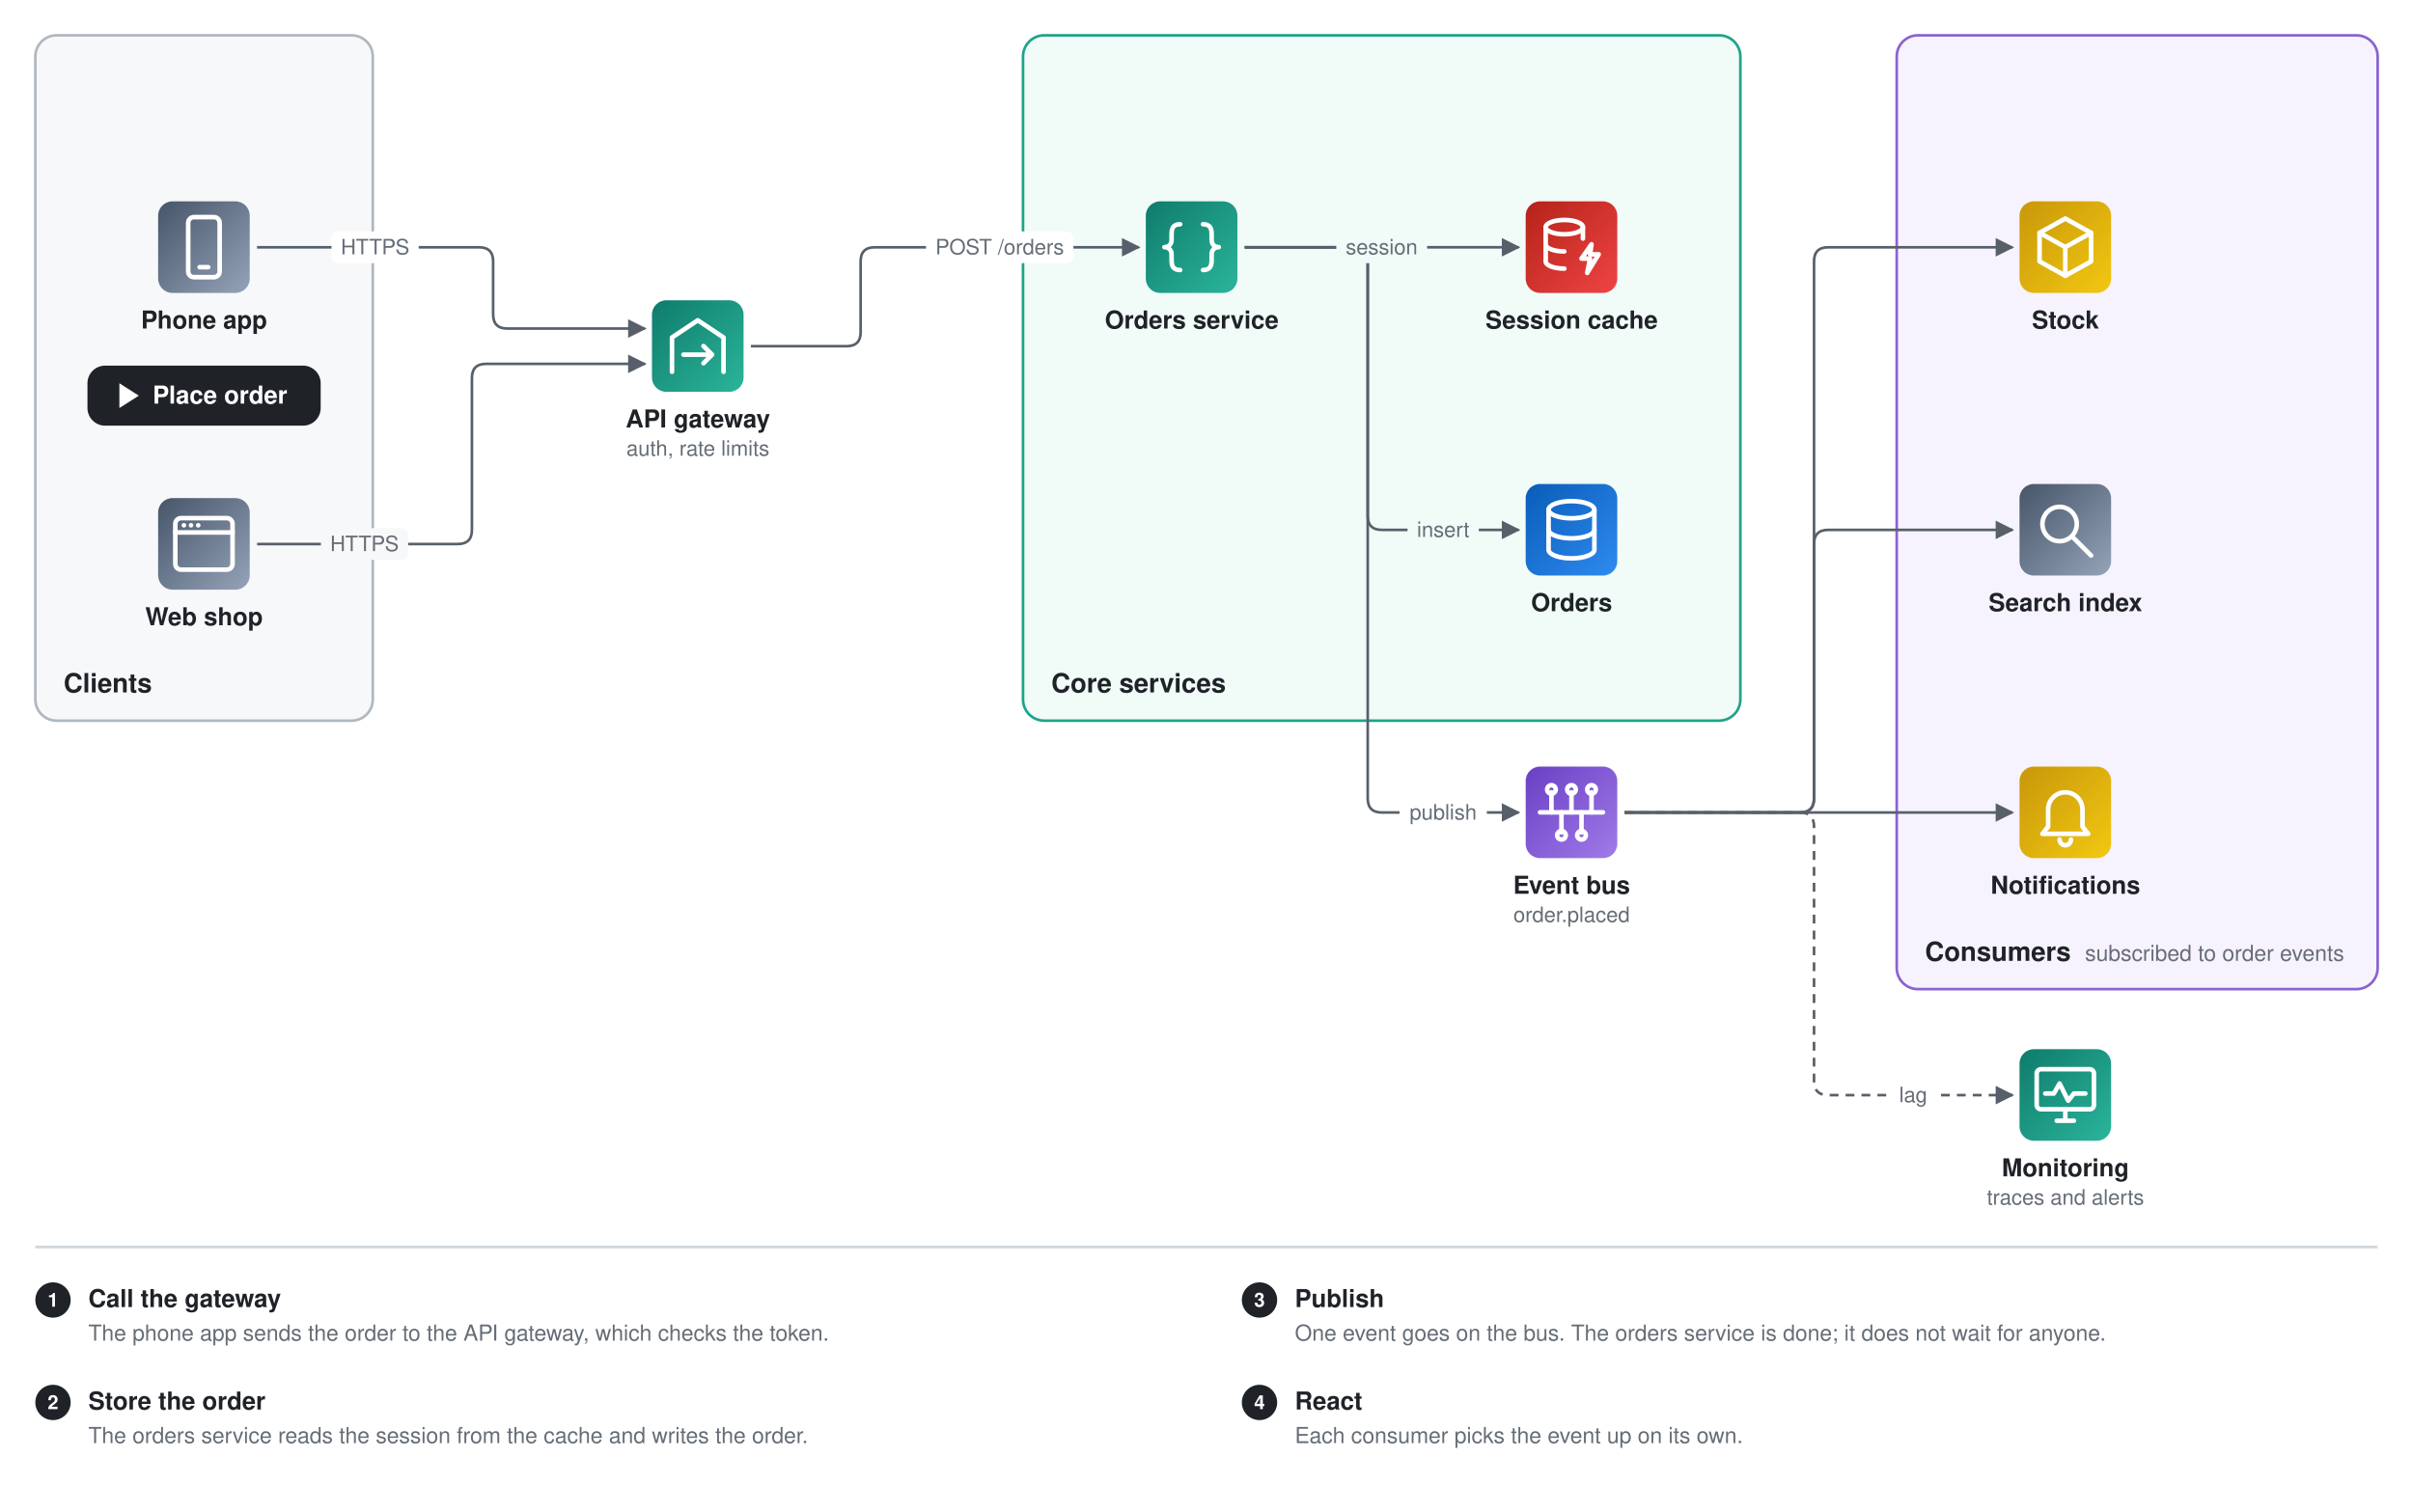
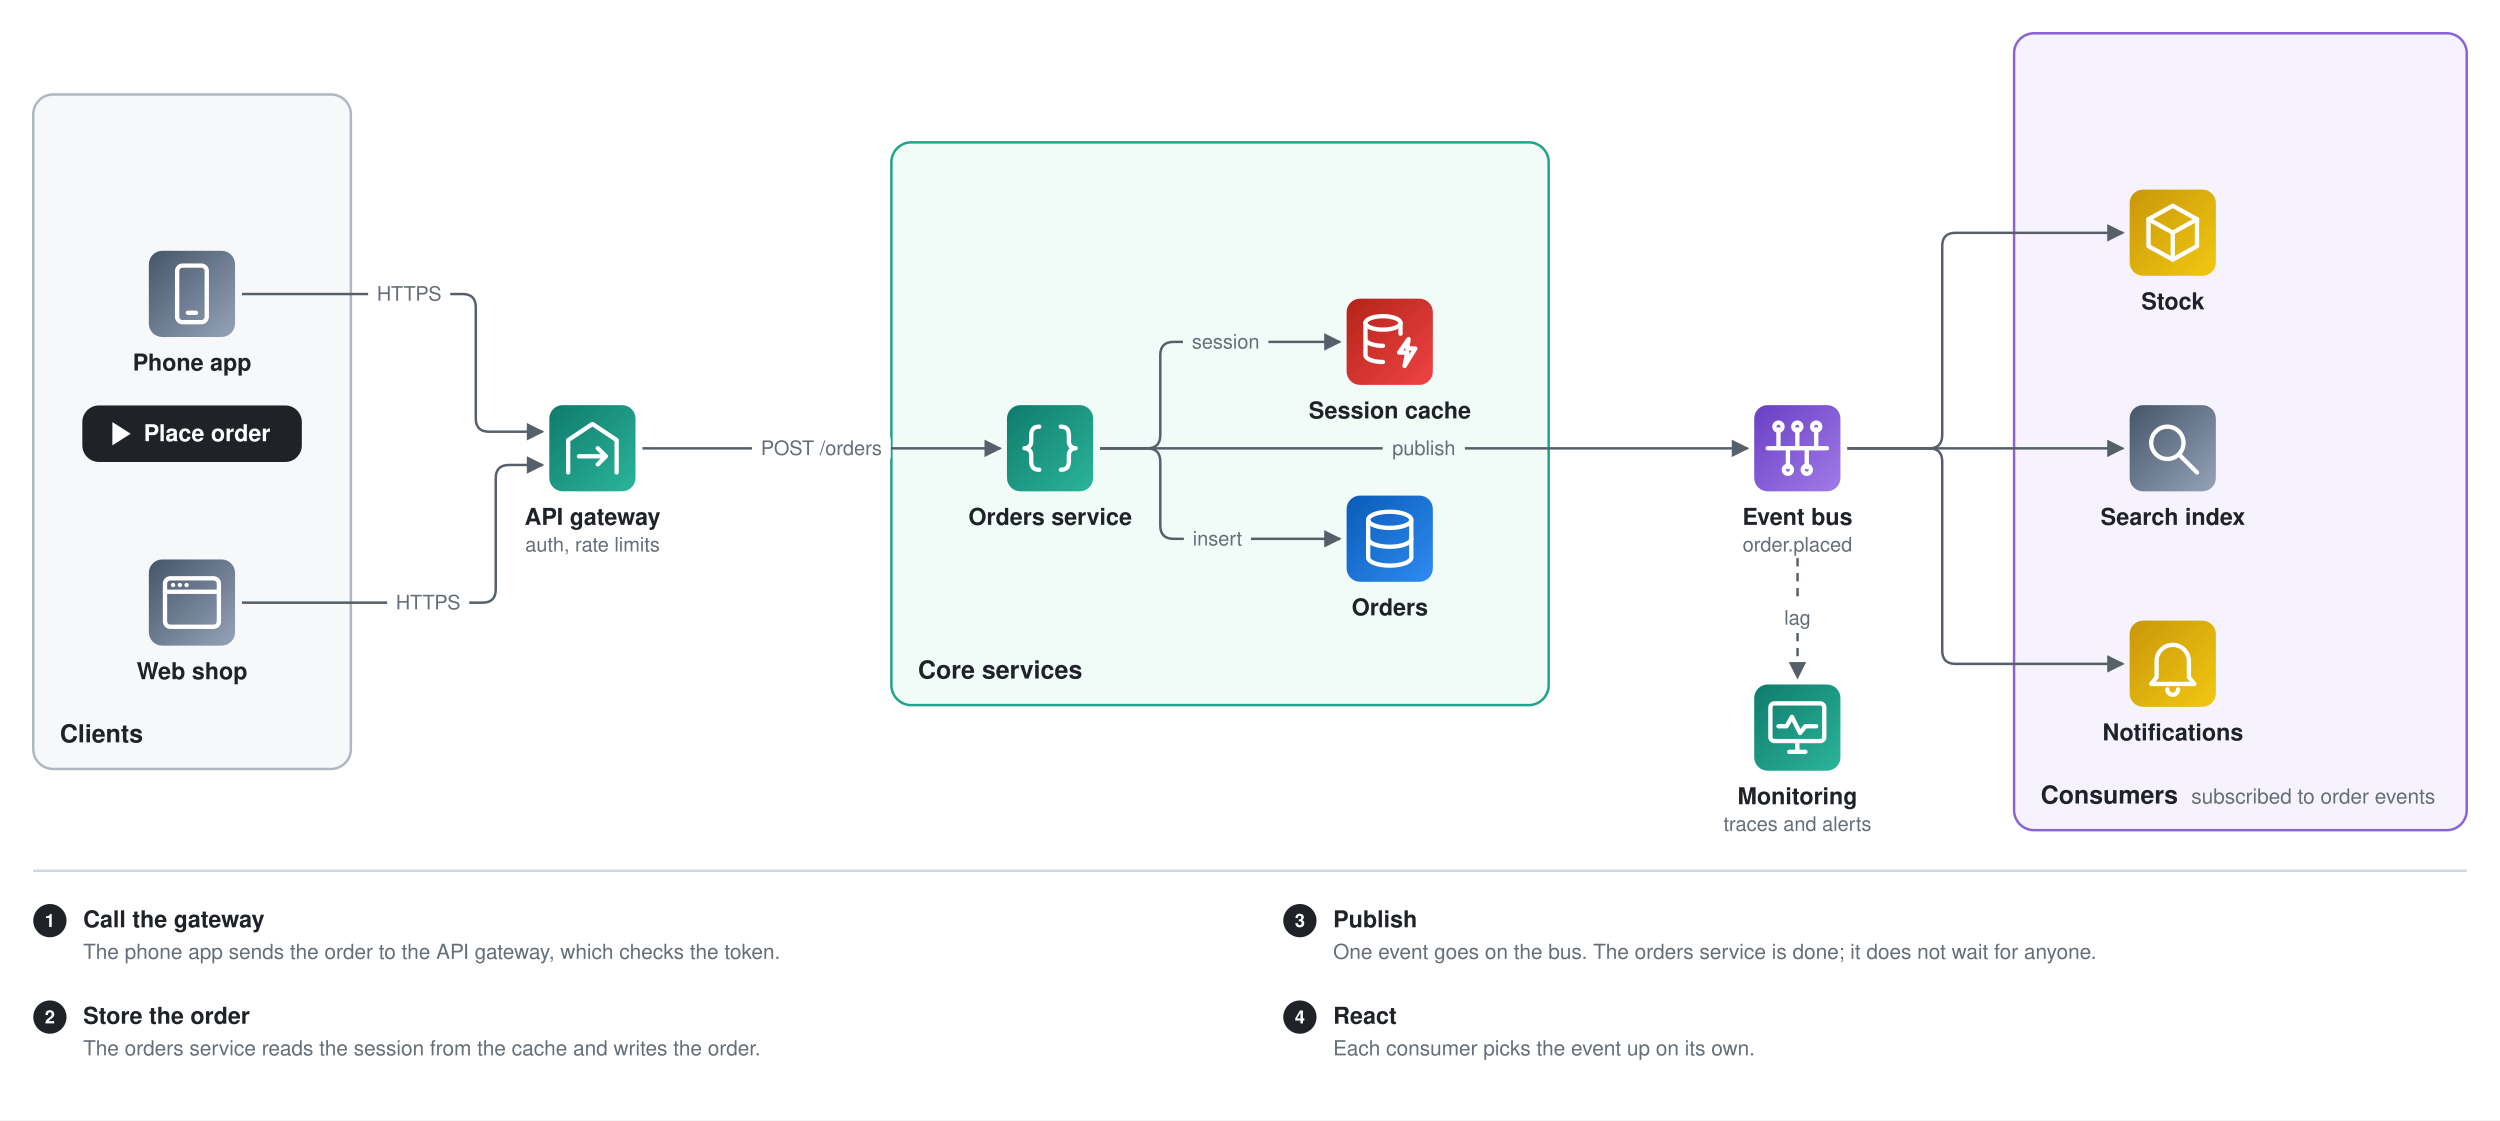
- <svg xmlns="http://www.w3.org/2000/svg" viewBox="-115.5 -140 1365.7 856" width="1365.7" height="856" font-family="-apple-system, BlinkMacSystemFont, 'Segoe UI', Helvetica, Arial, sans-serif" role="img" aria-labelledby="event-driven-light-title" aria-describedby="event-driven-light-desc">
+ <svg xmlns="http://www.w3.org/2000/svg" viewBox="-115.5 -140 1503.3 673.6" width="1503.3" height="673.6" font-family="-apple-system, BlinkMacSystemFont, 'Segoe UI', Helvetica, Arial, sans-serif" role="img" aria-labelledby="event-driven-light-title" aria-describedby="event-driven-light-desc">
  <defs>
    <linearGradient id="tile-amber" x1="0" y1="0" x2="1" y2="1">
      <stop offset="0" stop-color="#c9970a" />
      <stop offset="1" stop-color="#f2c811" />
    </linearGradient>
    <linearGradient id="tile-blue" x1="0" y1="0" x2="1" y2="1">
      <stop offset="0" stop-color="#0a5cb8" />
      <stop offset="1" stop-color="#2e8bf0" />
    </linearGradient>
    <linearGradient id="tile-red" x1="0" y1="0" x2="1" y2="1">
      <stop offset="0" stop-color="#b42318" />
      <stop offset="1" stop-color="#ef4444" />
    </linearGradient>
    <linearGradient id="tile-slate" x1="0" y1="0" x2="1" y2="1">
      <stop offset="0" stop-color="#475569" />
      <stop offset="1" stop-color="#94a3b8" />
    </linearGradient>
    <linearGradient id="tile-teal" x1="0" y1="0" x2="1" y2="1">
      <stop offset="0" stop-color="#0f7b6c" />
      <stop offset="1" stop-color="#2bb59a" />
    </linearGradient>
    <linearGradient id="tile-violet" x1="0" y1="0" x2="1" y2="1">
      <stop offset="0" stop-color="#6a3fc4" />
      <stop offset="1" stop-color="#a07be8" />
    </linearGradient>
  </defs>
-   <rect x="-115.5" y="-140" width="1365.7" height="856" fill="#ffffff" />
+   <rect x="-115.5" y="-140" width="1503.3" height="673.6" fill="#ffffff" />
  <g class="dg-body">
    <g class="grp" data-id="clients" id="g-clients">
-       <rect x="-95.5" y="-120" width="191" height="388" rx="12" stroke-width="1.5" fill="#f6f8fa" stroke="#afb8c1" />
-       <text class="gtitle" x="-79.5" y="252" font-size="15" font-weight="600" fill="#1f2328">Clients</text>
+       <rect x="-95.5" y="-83.2" width="191" height="405.6" rx="12" stroke-width="1.5" fill="#f6f8fa" stroke="#afb8c1" />
+       <text class="gtitle" x="-79.5" y="306.4" font-size="15" font-weight="600" fill="#1f2328">Clients</text>
    </g>
    <g class="grp" data-id="core" id="g-core">
-       <rect x="463.5" y="-120" width="406" height="388" rx="12" stroke-width="1.5" fill="#f1fbf8" stroke="#1fa38a" />
-       <text class="gtitle" x="479.5" y="252" font-size="15" font-weight="600" fill="#1f2328">Core services</text>
+       <rect x="420.5" y="-54.4" width="395.25" height="338.4" rx="12" stroke-width="1.5" fill="#f1fbf8" stroke="#1fa38a" />
+       <text class="gtitle" x="436.5" y="268" font-size="15" font-weight="600" fill="#1f2328">Core services</text>
    </g>
    <g class="grp" data-id="consumers" id="g-consumers">
-       <rect x="958" y="-120" width="272.2" height="540" rx="12" stroke-width="1.5" fill="#f7f3fe" stroke="#8a63d2" />
-       <text class="gtitle" x="974" y="404" font-size="15" font-weight="600" fill="#1f2328">Consumers<tspan class="gsub" dx="8" font-size="12.5" font-weight="400" fill="#656d76">subscribed to order events</tspan>
+       <rect x="1095.6" y="-120" width="272.2" height="479.2" rx="12" stroke-width="1.5" fill="#f7f3fe" stroke="#8a63d2" />
+       <text class="gtitle" x="1111.6" y="343.2" font-size="15" font-weight="600" fill="#1f2328">Consumers<tspan class="gsub" dx="8" font-size="12.5" font-weight="400" fill="#656d76">subscribed to order events</tspan>
      </text>
    </g>
    <g class="edge" id="e-mobile-_gateway" data-id="mobile-&gt;gateway" data-from="mobile" data-to="gateway">
-       <path class="base" d="M30 0 L155.6 0 Q163.6 0 163.6 8 L163.6 38 Q163.6 46 171.6 46 L249.5 46" fill="none" stroke-width="1.5" stroke="#57606a" />
-       <path class="head" d="M250.5 46L240 51.25L240 40.75z" fill="#57606a" />
+       <path class="base" d="M30 36.8 L162.6 36.8 Q170.6 36.8 170.6 44.8 L170.6 111.6 Q170.6 119.6 178.6 119.6 L210.8 119.6" fill="none" stroke-width="1.5" stroke="#57606a" />
+       <path class="head" d="M211.8 119.6L201.3 124.85L201.3 114.35z" fill="#57606a" />
    </g>
    <g class="edge" id="e-web-_gateway" data-id="web-&gt;gateway" data-from="web" data-to="gateway">
-       <path class="base" d="M30 168 L143.6 168 Q151.6 168 151.6 160 L151.6 74 Q151.6 66 159.6 66 L249.5 66" fill="none" stroke-width="1.5" stroke="#57606a" />
-       <path class="head" d="M250.5 66L240 71.25L240 60.75z" fill="#57606a" />
+       <path class="base" d="M30 222.4 L174.6 222.4 Q182.6 222.4 182.6 214.4 L182.6 147.6 Q182.6 139.6 190.6 139.6 L210.8 139.6" fill="none" stroke-width="1.5" stroke="#57606a" />
+       <path class="head" d="M211.8 139.6L201.3 144.85L201.3 134.35z" fill="#57606a" />
    </g>
    <g class="edge" id="e-gateway-_orders" data-id="gateway-&gt;orders" data-from="gateway" data-to="orders">
-       <path class="base" d="M309.5 56 L363.6 56 Q371.6 56 371.6 48 L371.6 8 Q371.6 0 379.6 0 L529 0" fill="none" stroke-width="1.5" stroke="#57606a" />
-       <path class="head" d="M530 0L519.5 5.25L519.5 -5.25z" fill="#57606a" />
+       <path class="base" d="M270.8 129.6 L486 129.6" fill="none" stroke-width="1.5" stroke="#57606a" />
+       <path class="head" d="M487 129.6L476.5 134.85L476.5 124.35z" fill="#57606a" />
    </g>
    <g class="edge" id="e-orders-_cache" data-id="orders-&gt;cache" data-from="orders" data-to="cache">
-       <path class="base" d="M589 0 L744 0" fill="none" stroke-width="1.5" stroke="#57606a" />
-       <path class="head" d="M745 0L734.5 5.25L734.5 -5.25z" fill="#57606a" />
+       <path class="base" d="M546 129.6 L574.2 129.6 Q582.2 129.6 582.2 121.6 L582.2 73.6 Q582.2 65.6 590.2 65.6 L690.2 65.6" fill="none" stroke-width="1.5" stroke="#57606a" />
+       <path class="head" d="M691.25 65.6L680.75 70.85L680.75 60.35z" fill="#57606a" />
    </g>
    <g class="edge" id="e-orders-_db" data-id="orders-&gt;db" data-from="orders" data-to="db">
-       <path class="base" d="M589 0 L650.6 0 Q658.6 0 658.6 8 L658.6 152 Q658.6 160 666.6 160 L744 160" fill="none" stroke-width="1.5" stroke="#57606a" />
-       <path class="head" d="M745 160L734.5 165.25L734.5 154.75z" fill="#57606a" />
+       <path class="base" d="M546 129.6 L574.2 129.6 Q582.2 129.6 582.2 137.6 L582.2 176 Q582.2 184 590.2 184 L690.2 184" fill="none" stroke-width="1.5" stroke="#57606a" />
+       <path class="head" d="M691.25 184L680.75 189.25L680.75 178.75z" fill="#57606a" />
    </g>
    <g class="edge" id="e-orders-_bus" data-id="orders-&gt;bus" data-from="orders" data-to="bus">
-       <path class="base" d="M589 0 L650.6 0 Q658.6 0 658.6 8 L658.6 312 Q658.6 320 666.6 320 L744 320" fill="none" stroke-width="1.5" stroke="#57606a" />
-       <path class="head" d="M745 320L734.5 325.25L734.5 314.75z" fill="#57606a" />
+       <path class="base" d="M546 129.6 L935.4 129.6" fill="none" stroke-width="1.5" stroke="#57606a" />
+       <path class="head" d="M936.35 129.6L925.85 134.85L925.85 124.35z" fill="#57606a" />
    </g>
    <g class="edge" id="e-bus-_stock" data-id="bus-&gt;stock" data-from="bus" data-to="stock">
-       <path class="base" d="M804 320 L903.2 320 Q911.2 320 911.2 312 L911.2 8 Q911.2 0 919.2 0 L1023.5 0" fill="none" stroke-width="1.5" stroke="#57606a" />
-       <path class="head" d="M1024.5 0L1014 5.25L1014 -5.25z" fill="#57606a" />
+       <path class="base" d="M995.4 129.6 L1044.4 129.6 Q1052.4 129.6 1052.4 121.6 L1052.4 8 Q1052.4 0 1060.4 0 L1161.1 0" fill="none" stroke-width="1.5" stroke="#57606a" />
+       <path class="head" d="M1162.1 0L1151.6 5.25L1151.6 -5.25z" fill="#57606a" />
    </g>
    <g class="edge" id="e-bus-_search" data-id="bus-&gt;search" data-from="bus" data-to="search">
-       <path class="base" d="M804 320 L903.2 320 Q911.2 320 911.2 312 L911.2 168 Q911.2 160 919.2 160 L1023.5 160" fill="none" stroke-width="1.5" stroke="#57606a" />
-       <path class="head" d="M1024.5 160L1014 165.25L1014 154.75z" fill="#57606a" />
+       <path class="base" d="M995.4 129.6 L1161.1 129.6" fill="none" stroke-width="1.5" stroke="#57606a" />
+       <path class="head" d="M1162.1 129.6L1151.6 134.85L1151.6 124.35z" fill="#57606a" />
    </g>
    <g class="edge" id="e-bus-_notify" data-id="bus-&gt;notify" data-from="bus" data-to="notify">
-       <path class="base" d="M804 320 L1023.5 320" fill="none" stroke-width="1.5" stroke="#57606a" />
-       <path class="head" d="M1024.5 320L1014 325.25L1014 314.75z" fill="#57606a" />
+       <path class="base" d="M995.4 129.6 L1044.4 129.6 Q1052.4 129.6 1052.4 137.6 L1052.4 251.2 Q1052.4 259.2 1060.4 259.2 L1161.1 259.2" fill="none" stroke-width="1.5" stroke="#57606a" />
+       <path class="head" d="M1162.1 259.2L1151.6 264.45L1151.6 253.95z" fill="#57606a" />
    </g>
    <g class="edge" id="e-bus-_monitor" data-id="bus-&gt;monitor" data-from="bus" data-to="monitor">
-       <path class="base" d="M804 320 L903.2 320 Q911.2 320 911.2 328 L911.2 472 Q911.2 480 919.2 480 L1023.5 480" fill="none" stroke-width="1.5" stroke-dasharray="5 4" stroke="#57606a" />
-       <path class="head" d="M1024.5 480L1014 485.25L1014 474.75z" fill="#57606a" />
+       <path class="base" d="M965.4 195.6 L965.4 267.6" fill="none" stroke-width="1.5" stroke-dasharray="5 4" stroke="#57606a" />
+       <path class="head" d="M965.35 268.6L960.1 258.1L970.6 258.1z" fill="#57606a" />
    </g>
    <g class="labels">
      <g class="elab" data-edge="mobile-&gt;gateway">
-         <rect x="72.13" y="-9" width="49.35" height="18" rx="4" fill="#ffffff" />
-         <text class="elabel" x="96.8" y="4" font-size="12" text-anchor="middle" fill="#656d76">HTTPS</text>
+         <rect x="105.89" y="27.8" width="49.35" height="18" rx="4" fill="#ffffff" />
+         <text class="elabel" x="130.56" y="40.8" font-size="12" text-anchor="middle" fill="#656d76">HTTPS</text>
      </g>
      <g class="elab" data-edge="web-&gt;gateway">
-         <rect x="66.13" y="159" width="49.35" height="18" rx="4" fill="#f6f8fa" />
-         <text class="elabel" x="90.8" y="172" font-size="12" text-anchor="middle" fill="#656d76">HTTPS</text>
+         <rect x="117.29" y="213.4" width="49.35" height="18" rx="4" fill="#ffffff" />
+         <text class="elabel" x="141.96" y="226.4" font-size="12" text-anchor="middle" fill="#656d76">HTTPS</text>
      </g>
      <g class="elab" data-edge="gateway-&gt;orders">
-         <rect x="408.58" y="-9" width="83.44" height="18" rx="4" fill="#ffffff" />
-         <text class="elabel" x="450.3" y="4" font-size="12" text-anchor="middle" fill="#656d76">POST /orders</text>
+         <rect x="336.68" y="120.6" width="83.44" height="18" rx="4" fill="#ffffff" />
+         <text class="elabel" x="378.4" y="133.6" font-size="12" text-anchor="middle" fill="#656d76">POST /orders</text>
      </g>
      <g class="elab" data-edge="orders-&gt;cache">
-         <rect x="640.81" y="-9" width="51.39" height="18" rx="4" fill="#f1fbf8" />
-         <text class="elabel" x="666.5" y="4" font-size="12" text-anchor="middle" fill="#656d76">session</text>
+         <rect x="595.83" y="56.6" width="51.39" height="18" rx="4" fill="#f1fbf8" />
+         <text class="elabel" x="621.53" y="69.6" font-size="12" text-anchor="middle" fill="#656d76">session</text>
      </g>
      <g class="elab" data-edge="orders-&gt;db">
-         <rect x="681.13" y="151" width="40.34" height="18" rx="4" fill="#f1fbf8" />
-         <text class="elabel" x="701.3" y="164" font-size="12" text-anchor="middle" fill="#656d76">insert</text>
+         <rect x="596.39" y="175" width="40.34" height="18" rx="4" fill="#f1fbf8" />
+         <text class="elabel" x="616.55" y="188" font-size="12" text-anchor="middle" fill="#656d76">insert</text>
      </g>
      <g class="elab" data-edge="orders-&gt;bus">
-         <rect x="676.6" y="311" width="49.41" height="18" rx="4" fill="#ffffff" />
-         <text class="elabel" x="701.3" y="324" font-size="12" text-anchor="middle" fill="#656d76">publish</text>
+         <rect x="715.97" y="120.6" width="49.41" height="18" rx="4" fill="#f1fbf8" />
+         <text class="elabel" x="740.67" y="133.6" font-size="12" text-anchor="middle" fill="#656d76">publish</text>
      </g>
      <g class="elab" data-edge="bus-&gt;monitor">
-         <rect x="954" y="471" width="26.7" height="18" rx="4" fill="#ffffff" />
-         <text class="elabel" x="967.35" y="484" font-size="12" text-anchor="middle" fill="#656d76">lag</text>
+         <rect x="952" y="222.6" width="26.7" height="18" rx="4" fill="#ffffff" />
+         <text class="elabel" x="965.35" y="235.6" font-size="12" text-anchor="middle" fill="#656d76">lag</text>
      </g>
    </g>
    <g class="node" id="n-mobile" data-id="mobile">
-       <g class="tile" transform="translate(-26 -26) scale(0.81)">
+       <g class="tile" transform="translate(-26 10.8) scale(0.81)">
        <rect width="64" height="64" rx="10" fill="url(#tile-slate)" />
        <g class="glyph" fill="none" stroke="#fff" stroke-width="3.2" stroke-linecap="round" stroke-linejoin="round">
          <rect x="21" y="11" width="22" height="42" rx="4" />
          <path d="M29 46h6" />
        </g>
      </g>
-       <text class="ntitle" x="0" y="46" font-size="14" font-weight="600" text-anchor="middle" fill="#1f2328">Phone app</text>
+       <text class="ntitle" x="0" y="82.8" font-size="14" font-weight="600" text-anchor="middle" fill="#1f2328">Phone app</text>
      <g class="trigger" data-node="mobile" role="button" tabindex="0" aria-label="Place order: play the scenario" data-plays="order">
-         <rect class="btnbg" x="-66" y="67" width="132" height="34" rx="10" fill="#1f2328" />
-         <path class="btnicon" d="M-47.93 77l11 7-11 7z" fill="#ffffff" />
-         <text class="btntext" x="9" y="88.5" font-size="14" font-weight="600" text-anchor="middle" fill="#ffffff">Place order</text>
+         <rect class="btnbg" x="-66" y="103.8" width="132" height="34" rx="10" fill="#1f2328" />
+         <path class="btnicon" d="M-47.93 113.8l11 7-11 7z" fill="#ffffff" />
+         <text class="btntext" x="9" y="125.3" font-size="14" font-weight="600" text-anchor="middle" fill="#ffffff">Place order</text>
      </g>
    </g>
    <g class="node" id="n-web" data-id="web">
-       <g class="tile" transform="translate(-26 142) scale(0.81)">
+       <g class="tile" transform="translate(-26 196.4) scale(0.81)">
        <rect width="64" height="64" rx="10" fill="url(#tile-slate)" />
        <g class="glyph" fill="none" stroke="#fff" stroke-width="3.2" stroke-linecap="round" stroke-linejoin="round">
          <rect x="12" y="14" width="40" height="36" rx="4" />
          <path d="M12 24h40M18 19h.01M23 19h.01M28 19h.01" />
        </g>
      </g>
-       <text class="ntitle" x="0" y="214" font-size="14" font-weight="600" text-anchor="middle" fill="#1f2328">Web shop</text>
+       <text class="ntitle" x="0" y="268.4" font-size="14" font-weight="600" text-anchor="middle" fill="#1f2328">Web shop</text>
    </g>
    <g class="node" id="n-orders" data-id="orders">
-       <g class="tile" transform="translate(533 -26) scale(0.81)">
+       <g class="tile" transform="translate(490 103.6) scale(0.81)">
        <rect width="64" height="64" rx="10" fill="url(#tile-teal)" />
        <g class="glyph" fill="none" stroke="#fff" stroke-width="3.2" stroke-linecap="round" stroke-linejoin="round">
          <path d="M24 16c-5 0-6 3-6 7v4c0 3-2 5-5 5 3 0 5 2 5 5v4c0 4 1 7 6 7" />
          <path d="M40 16c5 0 6 3 6 7v4c0 3 2 5 5 5-3 0-5 2-5 5v4c0 4-1 7-6 7" />
        </g>
      </g>
-       <text class="ntitle" x="559" y="46" font-size="14" font-weight="600" text-anchor="middle" fill="#1f2328">Orders service</text>
+       <text class="ntitle" x="516" y="175.6" font-size="14" font-weight="600" text-anchor="middle" fill="#1f2328">Orders service</text>
    </g>
    <g class="node" id="n-cache" data-id="cache">
-       <g class="tile" transform="translate(748 -26) scale(0.81)">
+       <g class="tile" transform="translate(694.25 39.6) scale(0.81)">
        <rect width="64" height="64" rx="10" fill="url(#tile-red)" />
        <g class="glyph" fill="none" stroke="#fff" stroke-width="3.2" stroke-linecap="round" stroke-linejoin="round">
          <ellipse cx="27" cy="18" rx="13" ry="5" />
          <path d="M14 18v24c0 2.8 5.8 5 13 5M40 18v8M14 30c0 2.8 5.8 5 13 5" />
          <path d="M46 30l-7 10h6l-2 10 8-13h-6z" />
        </g>
      </g>
-       <text class="ntitle" x="774" y="46" font-size="14" font-weight="600" text-anchor="middle" fill="#1f2328">Session cache</text>
+       <text class="ntitle" x="720.25" y="111.6" font-size="14" font-weight="600" text-anchor="middle" fill="#1f2328">Session cache</text>
    </g>
    <g class="node" id="n-db" data-id="db">
-       <g class="tile" transform="translate(748 134) scale(0.81)">
+       <g class="tile" transform="translate(694.25 158) scale(0.81)">
        <rect width="64" height="64" rx="10" fill="url(#tile-blue)" />
        <g class="glyph" fill="none" stroke="#fff" stroke-width="3.2" stroke-linecap="round" stroke-linejoin="round">
          <ellipse cx="32" cy="18" rx="16" ry="6" />
          <path d="M16 18v28c0 3.3 7.2 6 16 6s16-2.7 16-6V18" />
          <path d="M16 32c0 3.3 7.2 6 16 6s16-2.7 16-6" />
        </g>
      </g>
-       <text class="ntitle" x="774" y="206" font-size="14" font-weight="600" text-anchor="middle" fill="#1f2328">Orders</text>
+       <text class="ntitle" x="720.25" y="230" font-size="14" font-weight="600" text-anchor="middle" fill="#1f2328">Orders</text>
    </g>
    <g class="node" id="n-stock" data-id="stock">
-       <g class="tile" transform="translate(1027.5 -26) scale(0.81)">
+       <g class="tile" transform="translate(1165.1 -26) scale(0.81)">
        <rect width="64" height="64" rx="10" fill="url(#tile-amber)" />
        <g class="glyph" fill="none" stroke="#fff" stroke-width="3.2" stroke-linecap="round" stroke-linejoin="round">
          <path d="M32 12 50 22v20L32 52 14 42V22z" />
          <path d="M14 22l18 10 18-10M32 32v20" />
        </g>
      </g>
-       <text class="ntitle" x="1053.5" y="46" font-size="14" font-weight="600" text-anchor="middle" fill="#1f2328">Stock</text>
+       <text class="ntitle" x="1191.1" y="46" font-size="14" font-weight="600" text-anchor="middle" fill="#1f2328">Stock</text>
    </g>
    <g class="node" id="n-search" data-id="search">
-       <g class="tile" transform="translate(1027.5 134) scale(0.81)">
+       <g class="tile" transform="translate(1165.1 103.6) scale(0.81)">
        <rect width="64" height="64" rx="10" fill="url(#tile-slate)" />
        <g class="glyph" fill="none" stroke="#fff" stroke-width="3.2" stroke-linecap="round" stroke-linejoin="round">
          <circle cx="28" cy="28" r="12" />
          <path d="M37 37l13 13" />
        </g>
      </g>
-       <text class="ntitle" x="1053.5" y="206" font-size="14" font-weight="600" text-anchor="middle" fill="#1f2328">Search index</text>
+       <text class="ntitle" x="1191.1" y="175.6" font-size="14" font-weight="600" text-anchor="middle" fill="#1f2328">Search index</text>
    </g>
    <g class="node" id="n-notify" data-id="notify">
-       <g class="tile" transform="translate(1027.5 294) scale(0.81)">
+       <g class="tile" transform="translate(1165.1 233.2) scale(0.81)">
        <rect width="64" height="64" rx="10" fill="url(#tile-amber)" />
        <g class="glyph" fill="none" stroke="#fff" stroke-width="3.2" stroke-linecap="round" stroke-linejoin="round">
          <path d="M20 42V30a12 12 0 0 1 24 0v12l4 5H16z" />
          <path d="M28 51a4 4 0 0 0 8 0" />
        </g>
      </g>
-       <text class="ntitle" x="1053.5" y="366" font-size="14" font-weight="600" text-anchor="middle" fill="#1f2328">Notifications</text>
+       <text class="ntitle" x="1191.1" y="305.2" font-size="14" font-weight="600" text-anchor="middle" fill="#1f2328">Notifications</text>
    </g>
    <g class="node" id="n-gateway" data-id="gateway">
-       <g class="tile" transform="translate(253.5 30) scale(0.81)">
+       <g class="tile" transform="translate(214.8 103.6) scale(0.81)">
        <rect width="64" height="64" rx="10" fill="url(#tile-teal)" />
        <g class="glyph" fill="none" stroke="#fff" stroke-width="3.2" stroke-linecap="round" stroke-linejoin="round">
          <path d="M14 50V26l18-12 18 12v24" />
          <path d="M22 38h20M36 32l6 6-6 6" />
        </g>
      </g>
-       <text class="ntitle" x="279.5" y="102" font-size="14" font-weight="600" text-anchor="middle" fill="#1f2328">API gateway</text>
-       <text class="nsub" x="279.5" y="118" font-size="12" text-anchor="middle" fill="#656d76">auth, rate limits</text>
+       <text class="ntitle" x="240.8" y="175.6" font-size="14" font-weight="600" text-anchor="middle" fill="#1f2328">API gateway</text>
+       <text class="nsub" x="240.8" y="191.6" font-size="12" text-anchor="middle" fill="#656d76">auth, rate limits</text>
    </g>
    <g class="node" id="n-bus" data-id="bus">
-       <g class="tile" transform="translate(748 294) scale(0.81)">
+       <g class="tile" transform="translate(939.35 103.6) scale(0.81)">
        <rect width="64" height="64" rx="10" fill="url(#tile-violet)" />
        <g class="glyph" fill="none" stroke="#fff" stroke-width="3.2" stroke-linecap="round" stroke-linejoin="round">
          <path d="M10 32h44" />
          <path d="M18 18v14M32 18v14M46 18v14M25 46V32M39 46V32" />
          <circle cx="18" cy="16" r="3" />
          <circle cx="32" cy="16" r="3" />
          <circle cx="46" cy="16" r="3" />
          <circle cx="25" cy="48" r="3" />
          <circle cx="39" cy="48" r="3" />
        </g>
      </g>
-       <text class="ntitle" x="774" y="366" font-size="14" font-weight="600" text-anchor="middle" fill="#1f2328">Event bus</text>
-       <text class="nsub" x="774" y="382" font-size="12" text-anchor="middle" fill="#656d76">order.placed</text>
+       <text class="ntitle" x="965.35" y="175.6" font-size="14" font-weight="600" text-anchor="middle" fill="#1f2328">Event bus</text>
+       <text class="nsub" x="965.35" y="191.6" font-size="12" text-anchor="middle" fill="#656d76">order.placed</text>
    </g>
    <g class="node" id="n-monitor" data-id="monitor">
-       <g class="tile" transform="translate(1027.5 454) scale(0.81)">
+       <g class="tile" transform="translate(939.35 271.6) scale(0.81)">
        <rect width="64" height="64" rx="10" fill="url(#tile-teal)" />
        <g class="glyph" fill="none" stroke="#fff" stroke-width="3.2" stroke-linecap="round" stroke-linejoin="round">
          <rect x="12" y="14" width="40" height="28" rx="3" />
          <path d="M26 50h12M32 42v8" />
          <path d="M18 31h6l4-7 6 12 4-5h8" />
        </g>
      </g>
-       <text class="ntitle" x="1053.5" y="526" font-size="14" font-weight="600" text-anchor="middle" fill="#1f2328">Monitoring</text>
-       <text class="nsub" x="1053.5" y="542" font-size="12" text-anchor="middle" fill="#656d76">traces and alerts</text>
+       <text class="ntitle" x="965.35" y="343.6" font-size="14" font-weight="600" text-anchor="middle" fill="#1f2328">Monitoring</text>
+       <text class="nsub" x="965.35" y="359.6" font-size="12" text-anchor="middle" fill="#656d76">traces and alerts</text>
    </g>
  </g>
-   <line x1="-95.5" y1="566" x2="1230.2" y2="566" stroke-width="1.5" stroke="#d0d7de" />
-   <circle cx="-85.5" cy="596" r="10" fill="#1f2328" />
-   <text x="-85.5" y="599.8" font-size="11" font-weight="600" text-anchor="middle" fill="#ffffff">1</text>
-   <text x="-65.5" y="600" font-size="14" font-weight="600" fill="#1f2328">Call the gateway</text>
-   <text x="-65.5" y="619" font-size="12.5" fill="#656d76">The phone app sends the order to the API gateway, which checks the token.</text>
-   <circle cx="-85.5" cy="654" r="10" fill="#1f2328" />
-   <text x="-85.5" y="657.8" font-size="11" font-weight="600" text-anchor="middle" fill="#ffffff">2</text>
-   <text x="-65.5" y="658" font-size="14" font-weight="600" fill="#1f2328">Store the order</text>
-   <text x="-65.5" y="677" font-size="12.5" fill="#656d76">The orders service reads the session from the cache and writes the order.</text>
-   <circle cx="597.35" cy="596" r="10" fill="#1f2328" />
-   <text x="597.35" y="599.8" font-size="11" font-weight="600" text-anchor="middle" fill="#ffffff">3</text>
-   <text x="617.35" y="600" font-size="14" font-weight="600" fill="#1f2328">Publish</text>
-   <text x="617.35" y="619" font-size="12.5" fill="#656d76">One event goes on the bus. The orders service is done; it does not wait for anyone.</text>
-   <circle cx="597.35" cy="654" r="10" fill="#1f2328" />
-   <text x="597.35" y="657.8" font-size="11" font-weight="600" text-anchor="middle" fill="#ffffff">4</text>
-   <text x="617.35" y="658" font-size="14" font-weight="600" fill="#1f2328">React</text>
-   <text x="617.35" y="677" font-size="12.5" fill="#656d76">Each consumer picks the event up on its own.</text>
+   <line x1="-95.5" y1="383.6" x2="1367.8" y2="383.6" stroke-width="1.5" stroke="#d0d7de" />
+   <circle cx="-85.5" cy="413.6" r="10" fill="#1f2328" />
+   <text x="-85.5" y="417.4" font-size="11" font-weight="600" text-anchor="middle" fill="#ffffff">1</text>
+   <text x="-65.5" y="417.6" font-size="14" font-weight="600" fill="#1f2328">Call the gateway</text>
+   <text x="-65.5" y="436.6" font-size="12.5" fill="#656d76">The phone app sends the order to the API gateway, which checks the token.</text>
+   <circle cx="-85.5" cy="471.6" r="10" fill="#1f2328" />
+   <text x="-85.5" y="475.4" font-size="11" font-weight="600" text-anchor="middle" fill="#ffffff">2</text>
+   <text x="-65.5" y="475.6" font-size="14" font-weight="600" fill="#1f2328">Store the order</text>
+   <text x="-65.5" y="494.6" font-size="12.5" fill="#656d76">The orders service reads the session from the cache and writes the order.</text>
+   <circle cx="666.15" cy="413.6" r="10" fill="#1f2328" />
+   <text x="666.15" y="417.4" font-size="11" font-weight="600" text-anchor="middle" fill="#ffffff">3</text>
+   <text x="686.15" y="417.6" font-size="14" font-weight="600" fill="#1f2328">Publish</text>
+   <text x="686.15" y="436.6" font-size="12.5" fill="#656d76">One event goes on the bus. The orders service is done; it does not wait for anyone.</text>
+   <circle cx="666.15" cy="471.6" r="10" fill="#1f2328" />
+   <text x="666.15" y="475.4" font-size="11" font-weight="600" text-anchor="middle" fill="#ffffff">4</text>
+   <text x="686.15" y="475.6" font-size="14" font-weight="600" fill="#1f2328">React</text>
+   <text x="686.15" y="494.6" font-size="12.5" fill="#656d76">Each consumer picks the event up on its own.</text>
</svg>
